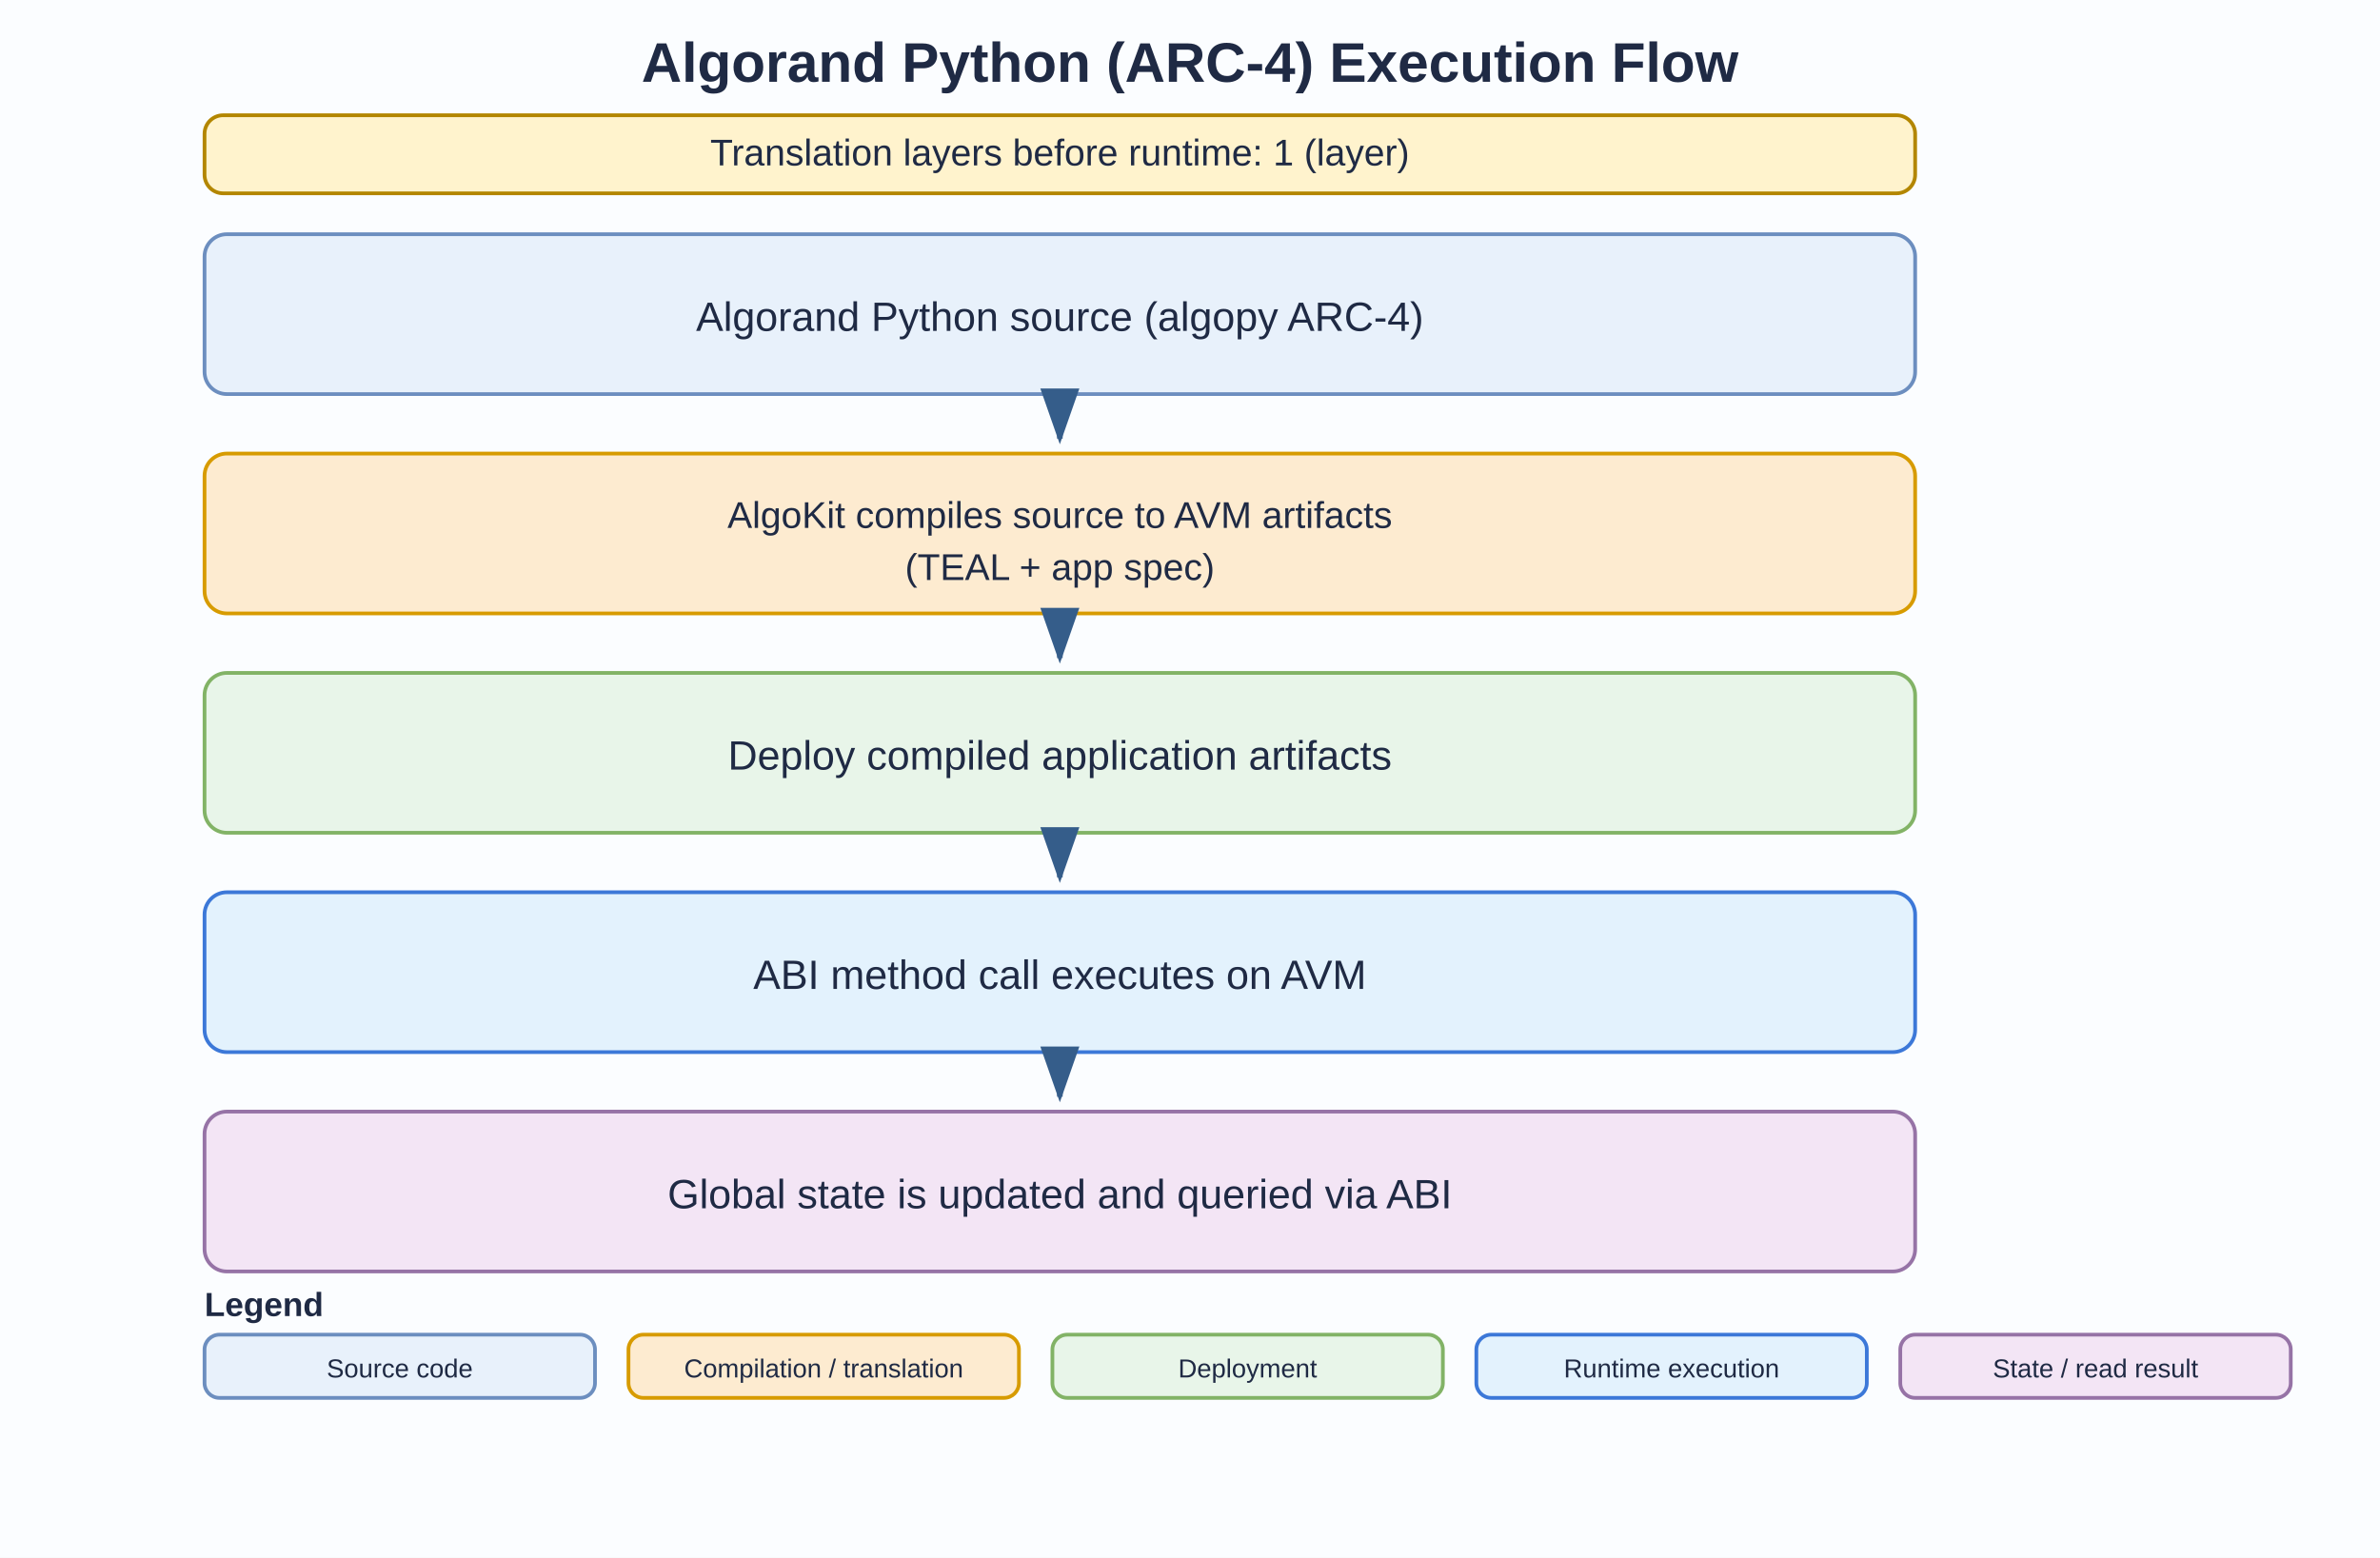
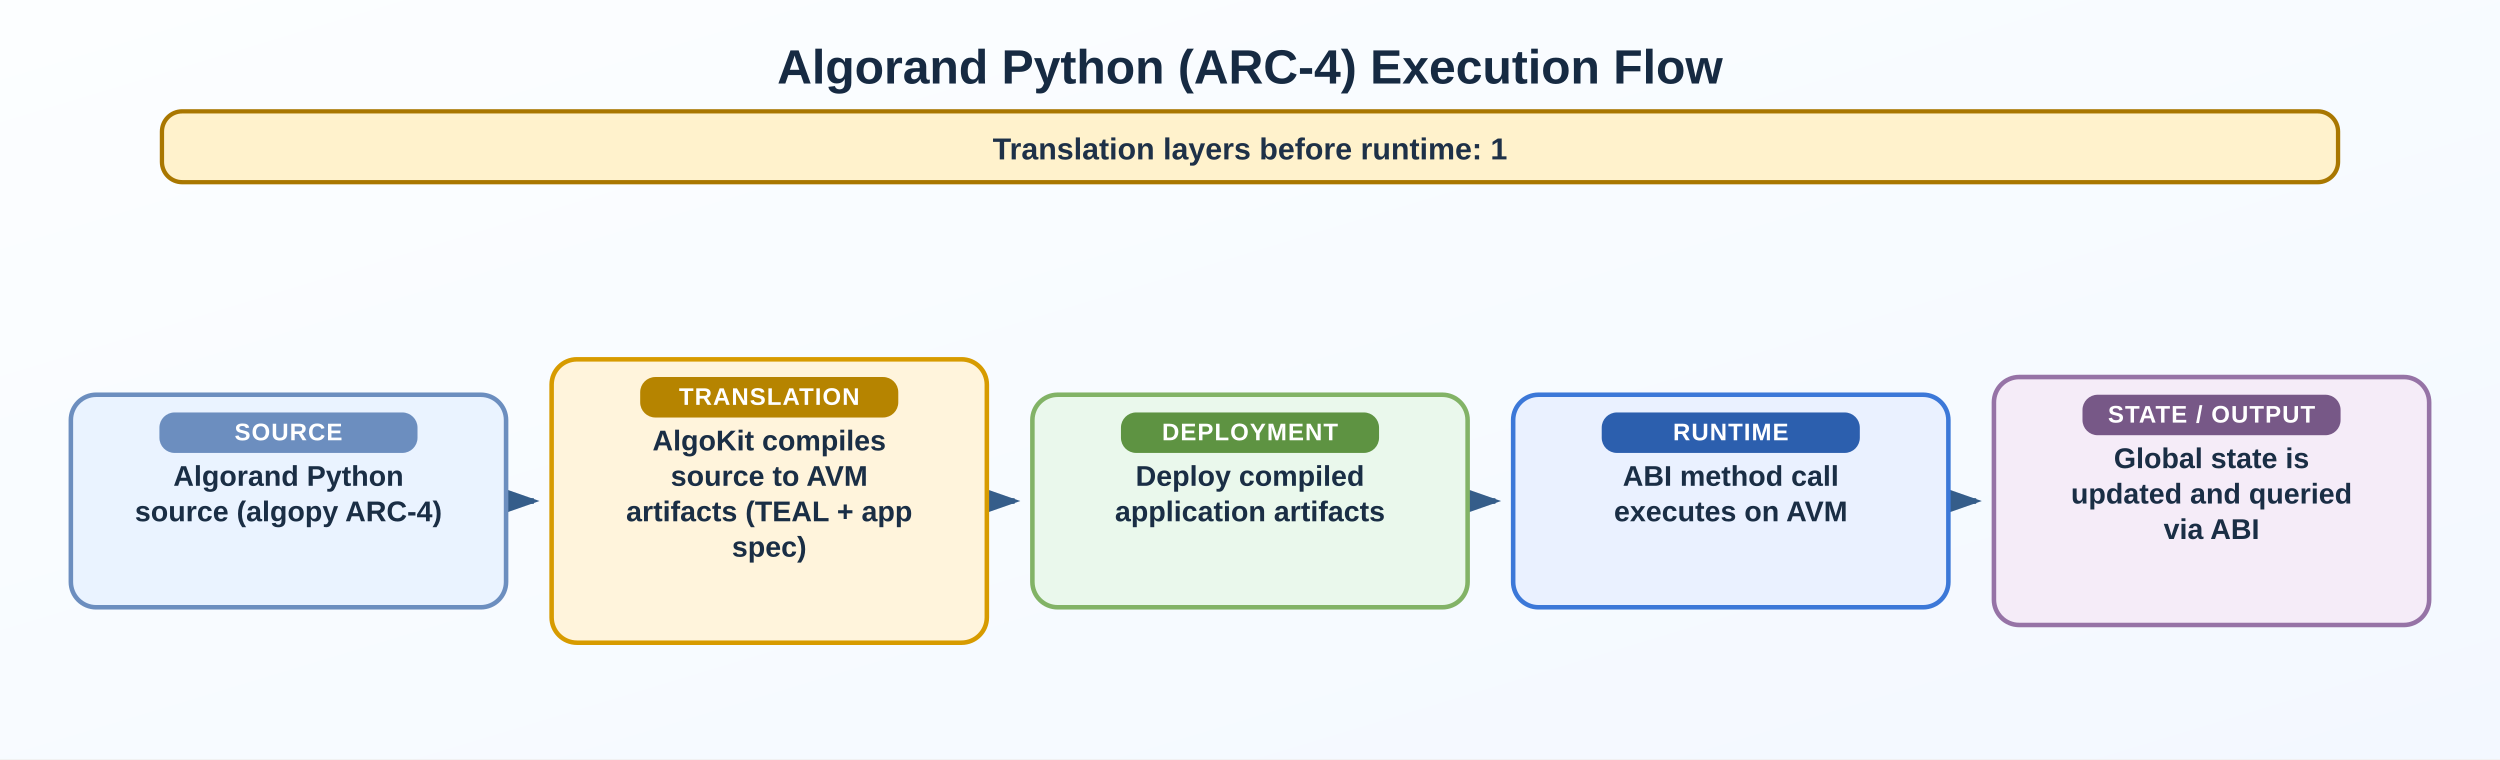
- <svg xmlns="http://www.w3.org/2000/svg" width="1280" height="838" viewBox="0 0 1280 838">
+ <svg xmlns="http://www.w3.org/2000/svg" width="988" height="300" viewBox="0 0 988 300">
  <defs>
+     <linearGradient id="bg" x1="0" y1="0" x2="1" y2="1">
+       <stop offset="0%" stop-color="#FCFEFF" />
+       <stop offset="100%" stop-color="#F3F8FF" />
+     </linearGradient>
    <marker id="arrow" markerWidth="10" markerHeight="7" refX="9" refY="3.5" orient="auto">
      <polygon points="0 0, 10 3.5, 0 7" fill="#355D8A" />
    </marker>
  </defs>
-   <rect x="0" y="0" width="100%" height="100%" fill="#FBFDFF" />
-   <text x="640.0" y="44" text-anchor="middle" font-size="30" font-family="Arial, sans-serif" font-weight="700" fill="#1F2A44">Algorand Python (ARC-4) Execution Flow</text>
-   <rect x="110" y="62" rx="10" ry="10" width="920" height="42" fill="#FFF3CD" stroke="#B38600" stroke-width="2" />
-   <text x="570.0" y="89" text-anchor="middle" font-size="20" font-family="Arial, sans-serif" fill="#1F2A44">Translation layers before runtime: 1 (layer)</text>
-   <rect x="110" y="126" rx="12" ry="12" width="920" height="86" fill="#E8F1FB" stroke="#6C8EBF" stroke-width="2" />
-   <text x="570.0" y="178" text-anchor="middle" font-size="22" font-family="Arial, sans-serif" fill="#1F2A44">Algorand Python source (algopy ARC-4)</text>
-   <line x1="570.0" y1="212" x2="570.0" y2="236" stroke="#355D8A" stroke-width="3" marker-end="url(#arrow)" />
-   <rect x="110" y="244" rx="12" ry="12" width="920" height="86" fill="#FDEBD0" stroke="#D79B00" stroke-width="2" />
-   <text x="570.0" y="284" text-anchor="middle" font-size="20" font-family="Arial, sans-serif" fill="#1F2A44">AlgoKit compiles source to AVM artifacts</text>
-   <text x="570.0" y="312" text-anchor="middle" font-size="20" font-family="Arial, sans-serif" fill="#1F2A44">(TEAL + app spec)</text>
-   <line x1="570.0" y1="330" x2="570.0" y2="354" stroke="#355D8A" stroke-width="3" marker-end="url(#arrow)" />
-   <rect x="110" y="362" rx="12" ry="12" width="920" height="86" fill="#E8F5E9" stroke="#82B366" stroke-width="2" />
-   <text x="570.0" y="414" text-anchor="middle" font-size="22" font-family="Arial, sans-serif" fill="#1F2A44">Deploy compiled application artifacts</text>
-   <line x1="570.0" y1="448" x2="570.0" y2="472" stroke="#355D8A" stroke-width="3" marker-end="url(#arrow)" />
-   <rect x="110" y="480" rx="12" ry="12" width="920" height="86" fill="#E3F2FD" stroke="#3C78D8" stroke-width="2" />
-   <text x="570.0" y="532" text-anchor="middle" font-size="22" font-family="Arial, sans-serif" fill="#1F2A44">ABI method call executes on AVM</text>
-   <line x1="570.0" y1="566" x2="570.0" y2="590" stroke="#355D8A" stroke-width="3" marker-end="url(#arrow)" />
-   <rect x="110" y="598" rx="12" ry="12" width="920" height="86" fill="#F3E5F5" stroke="#9673A6" stroke-width="2" />
-   <text x="570.0" y="650" text-anchor="middle" font-size="22" font-family="Arial, sans-serif" fill="#1F2A44">Global state is updated and queried via ABI</text>
-   <text x="110" y="708" font-size="18" font-family="Arial, sans-serif" fill="#1F2A44" font-weight="700">Legend</text>
-   <rect x="110" y="718" rx="8" ry="8" width="210" height="34" fill="#E8F1FB" stroke="#6C8EBF" stroke-width="2" />
-   <text x="215" y="741" text-anchor="middle" font-size="14" font-family="Arial, sans-serif" fill="#1F2A44">Source code</text>
-   <rect x="338" y="718" rx="8" ry="8" width="210" height="34" fill="#FDEBD0" stroke="#D79B00" stroke-width="2" />
-   <text x="443" y="741" text-anchor="middle" font-size="14" font-family="Arial, sans-serif" fill="#1F2A44">Compilation / translation</text>
-   <rect x="566" y="718" rx="8" ry="8" width="210" height="34" fill="#E8F5E9" stroke="#82B366" stroke-width="2" />
-   <text x="671" y="741" text-anchor="middle" font-size="14" font-family="Arial, sans-serif" fill="#1F2A44">Deployment</text>
-   <rect x="794" y="718" rx="8" ry="8" width="210" height="34" fill="#E3F2FD" stroke="#3C78D8" stroke-width="2" />
-   <text x="899" y="741" text-anchor="middle" font-size="14" font-family="Arial, sans-serif" fill="#1F2A44">Runtime execution</text>
-   <rect x="1022" y="718" rx="8" ry="8" width="210" height="34" fill="#F3E5F5" stroke="#9673A6" stroke-width="2" />
-   <text x="1127" y="741" text-anchor="middle" font-size="14" font-family="Arial, sans-serif" fill="#1F2A44">State / read result</text>
+   <rect x="0" y="0" width="988" height="300" fill="url(#bg)" />
+   <text x="494.0" y="33" text-anchor="middle" font-size="19" font-family="Arial, sans-serif" font-weight="700" fill="#162A42">Algorand Python (ARC-4) Execution Flow</text>
+   <rect x="64.0" y="44" rx="8" ry="8" width="860" height="28" fill="#FFF2CC" stroke="#A97700" stroke-width="1.7" />
+   <text x="494.0" y="63" text-anchor="middle" font-size="12" font-family="Arial, sans-serif" font-weight="700" fill="#1E3148">Translation layers before runtime: 1</text>
+   <line x1="204" y1="198" x2="211" y2="198" stroke="#355D8A" stroke-width="2.2" marker-end="url(#arrow)" />
+   <line x1="394" y1="198" x2="401" y2="198" stroke="#355D8A" stroke-width="2.2" marker-end="url(#arrow)" />
+   <line x1="584" y1="198" x2="591" y2="198" stroke="#355D8A" stroke-width="2.2" marker-end="url(#arrow)" />
+   <line x1="774" y1="198" x2="781" y2="198" stroke="#355D8A" stroke-width="2.2" marker-end="url(#arrow)" />
+   <rect x="28" y="156.0" rx="10" ry="10" width="172" height="84" fill="#EAF3FF" stroke="#6C8EBF" stroke-width="1.8" />
+   <rect x="63.0" y="163.0" rx="6" ry="6" width="102" height="16" fill="#6C8EBF" />
+   <text x="114.0" y="174.0" text-anchor="middle" font-size="9.5" font-family="Arial, sans-serif" font-weight="700" letter-spacing="0.4" fill="#FFFFFF">SOURCE</text>
+   <text x="114.0" y="192.0" text-anchor="middle" font-size="11.3" font-family="Arial, sans-serif" font-weight="600" fill="#1A2E45">Algorand Python</text>
+   <text x="114.0" y="206.0" text-anchor="middle" font-size="11.3" font-family="Arial, sans-serif" font-weight="600" fill="#1A2E45">source (algopy ARC-4)</text>
+   <rect x="218" y="142.0" rx="10" ry="10" width="172" height="112" fill="#FFF4DC" stroke="#D79B00" stroke-width="1.8" />
+   <rect x="253.0" y="149.0" rx="6" ry="6" width="102" height="16" fill="#B68400" />
+   <text x="304.0" y="160.0" text-anchor="middle" font-size="9.5" font-family="Arial, sans-serif" font-weight="700" letter-spacing="0.4" fill="#FFFFFF">TRANSLATION</text>
+   <text x="304.0" y="178.0" text-anchor="middle" font-size="11.3" font-family="Arial, sans-serif" font-weight="600" fill="#1A2E45">AlgoKit compiles</text>
+   <text x="304.0" y="192.0" text-anchor="middle" font-size="11.3" font-family="Arial, sans-serif" font-weight="600" fill="#1A2E45">source to AVM</text>
+   <text x="304.0" y="206.0" text-anchor="middle" font-size="11.3" font-family="Arial, sans-serif" font-weight="600" fill="#1A2E45">artifacts (TEAL + app</text>
+   <text x="304.0" y="220.0" text-anchor="middle" font-size="11.3" font-family="Arial, sans-serif" font-weight="600" fill="#1A2E45">spec)</text>
+   <rect x="408" y="156.0" rx="10" ry="10" width="172" height="84" fill="#EAF8EC" stroke="#82B366" stroke-width="1.8" />
+   <rect x="443.0" y="163.0" rx="6" ry="6" width="102" height="16" fill="#5E9342" />
+   <text x="494.0" y="174.0" text-anchor="middle" font-size="9.5" font-family="Arial, sans-serif" font-weight="700" letter-spacing="0.4" fill="#FFFFFF">DEPLOYMENT</text>
+   <text x="494.0" y="192.0" text-anchor="middle" font-size="11.3" font-family="Arial, sans-serif" font-weight="600" fill="#1A2E45">Deploy compiled</text>
+   <text x="494.0" y="206.0" text-anchor="middle" font-size="11.3" font-family="Arial, sans-serif" font-weight="600" fill="#1A2E45">application artifacts</text>
+   <rect x="598" y="156.0" rx="10" ry="10" width="172" height="84" fill="#EAF1FF" stroke="#3C78D8" stroke-width="1.8" />
+   <rect x="633.0" y="163.0" rx="6" ry="6" width="102" height="16" fill="#2C5FAE" />
+   <text x="684.0" y="174.0" text-anchor="middle" font-size="9.5" font-family="Arial, sans-serif" font-weight="700" letter-spacing="0.4" fill="#FFFFFF">RUNTIME</text>
+   <text x="684.0" y="192.0" text-anchor="middle" font-size="11.3" font-family="Arial, sans-serif" font-weight="600" fill="#1A2E45">ABI method call</text>
+   <text x="684.0" y="206.0" text-anchor="middle" font-size="11.3" font-family="Arial, sans-serif" font-weight="600" fill="#1A2E45">executes on AVM</text>
+   <rect x="788" y="149.0" rx="10" ry="10" width="172" height="98" fill="#F5ECF8" stroke="#9673A6" stroke-width="1.8" />
+   <rect x="823.0" y="156.0" rx="6" ry="6" width="102" height="16" fill="#775887" />
+   <text x="874.0" y="167.0" text-anchor="middle" font-size="9.5" font-family="Arial, sans-serif" font-weight="700" letter-spacing="0.4" fill="#FFFFFF">STATE / OUTPUT</text>
+   <text x="874.0" y="185.0" text-anchor="middle" font-size="11.3" font-family="Arial, sans-serif" font-weight="600" fill="#1A2E45">Global state is</text>
+   <text x="874.0" y="199.0" text-anchor="middle" font-size="11.3" font-family="Arial, sans-serif" font-weight="600" fill="#1A2E45">updated and queried</text>
+   <text x="874.0" y="213.0" text-anchor="middle" font-size="11.3" font-family="Arial, sans-serif" font-weight="600" fill="#1A2E45">via ABI</text>
</svg>
